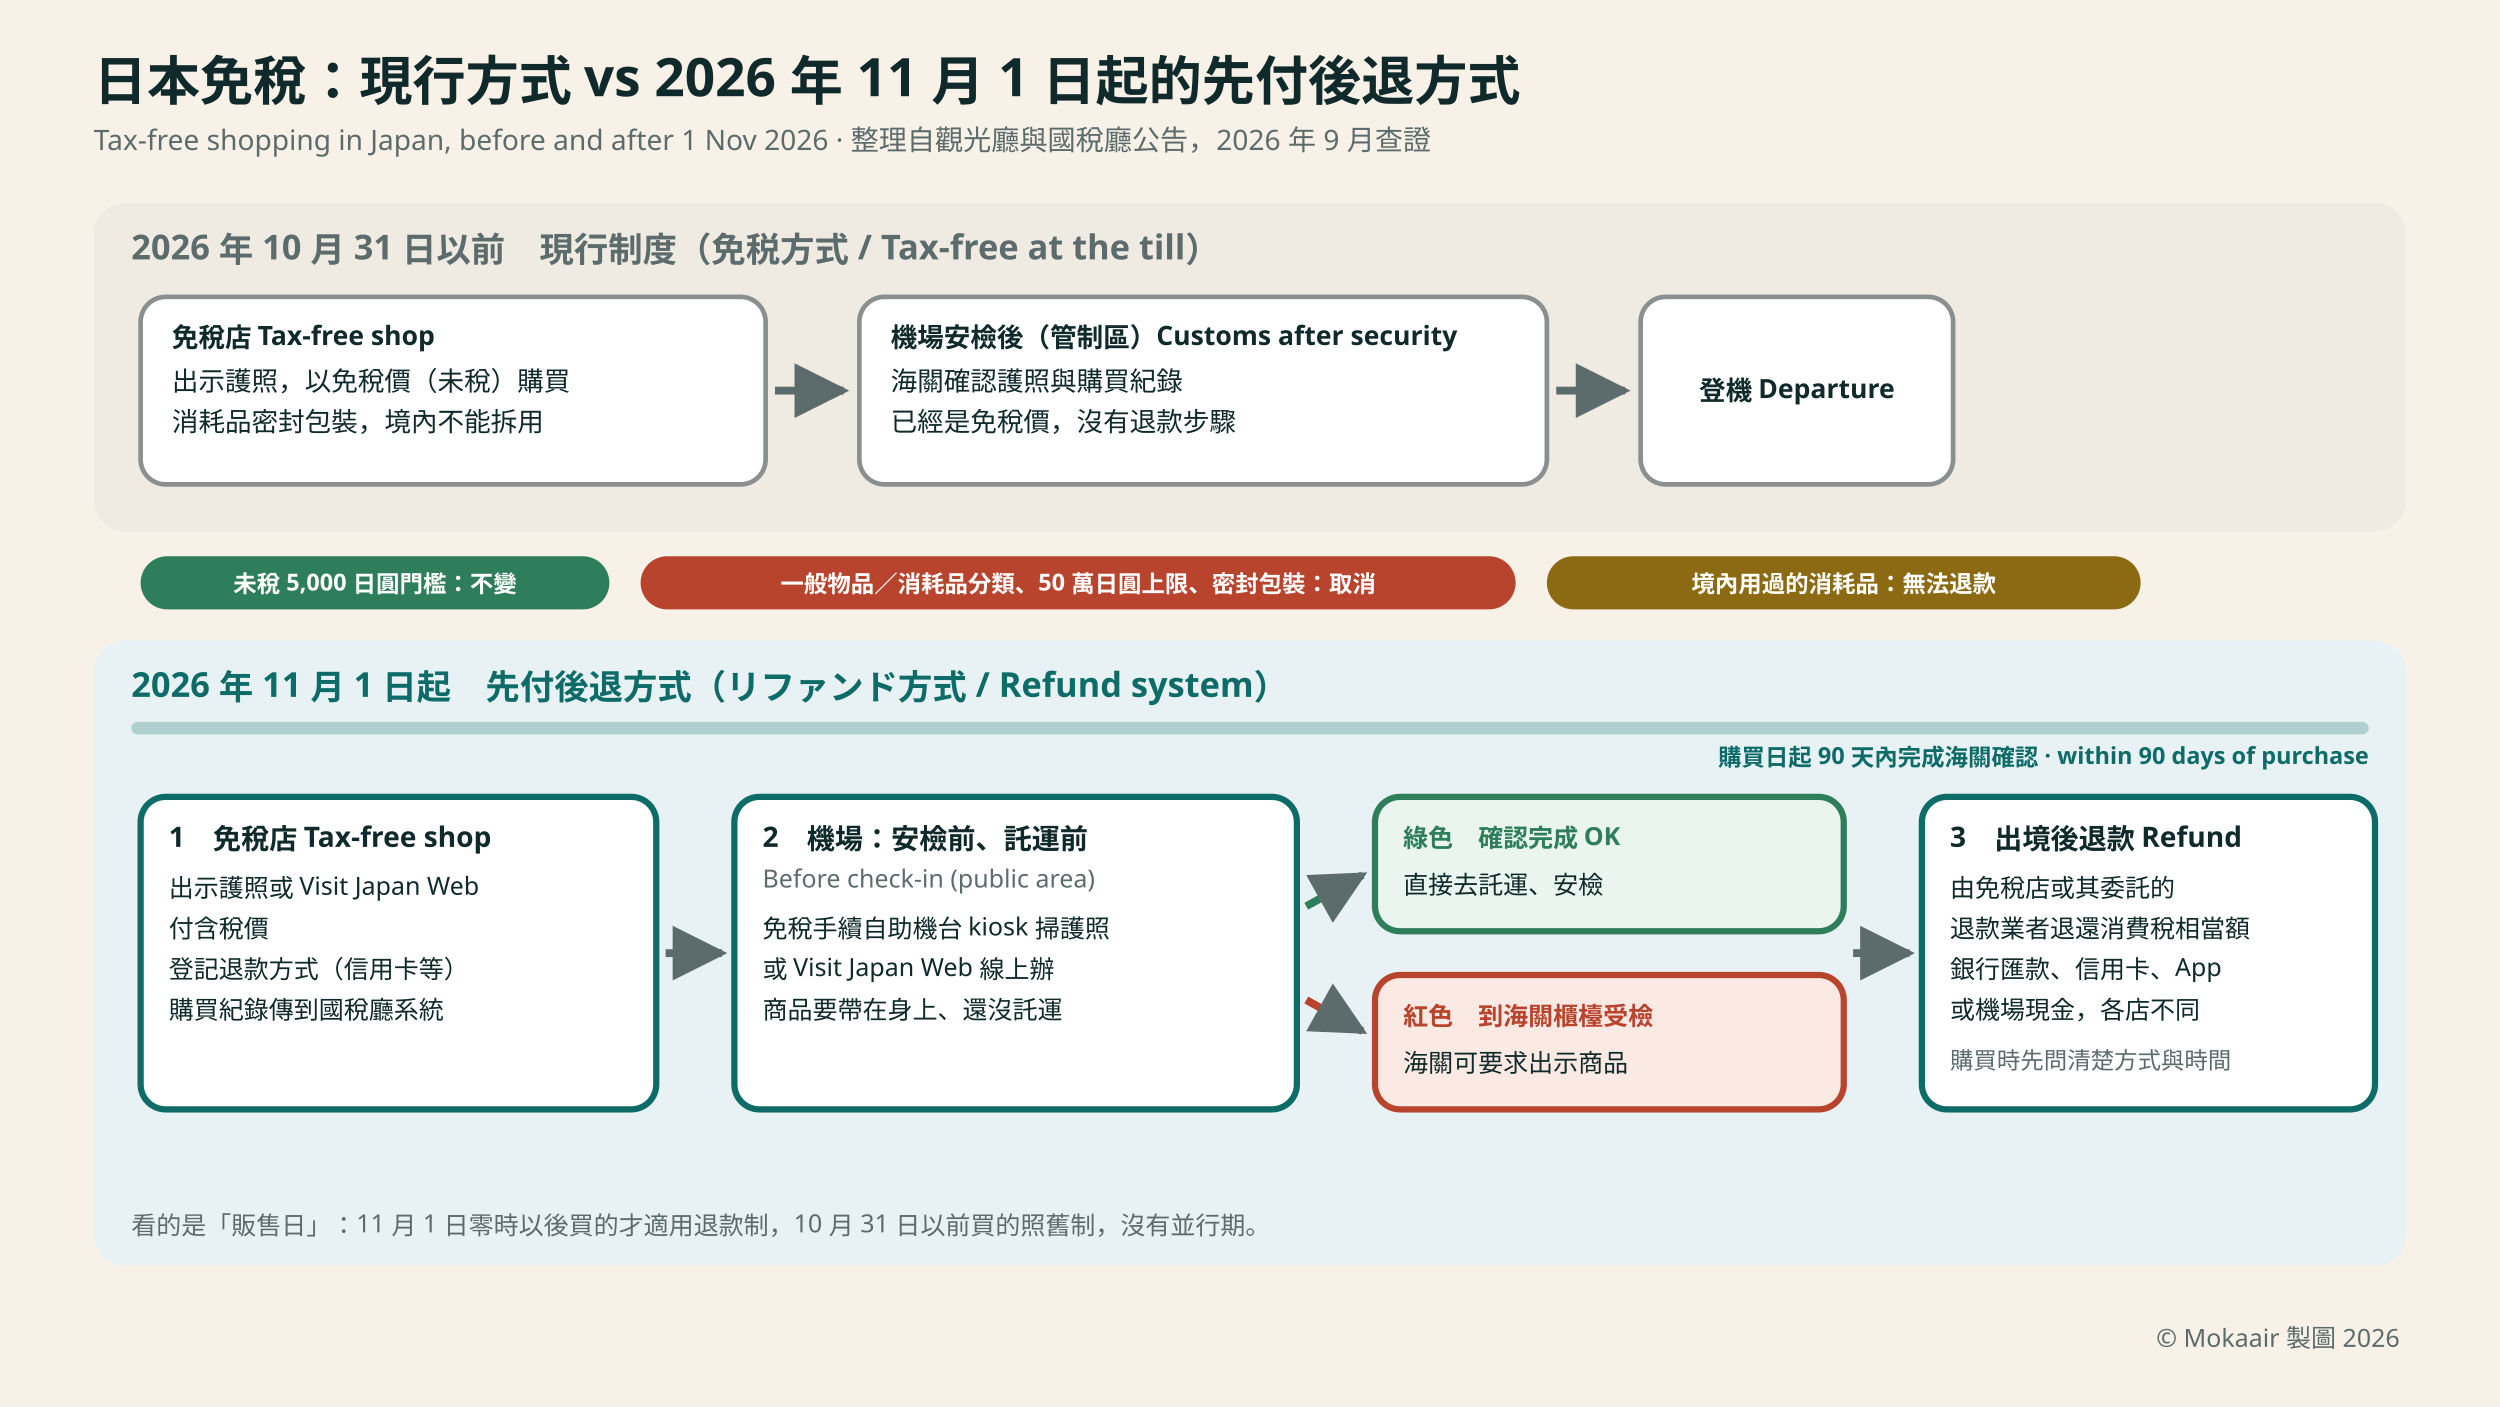
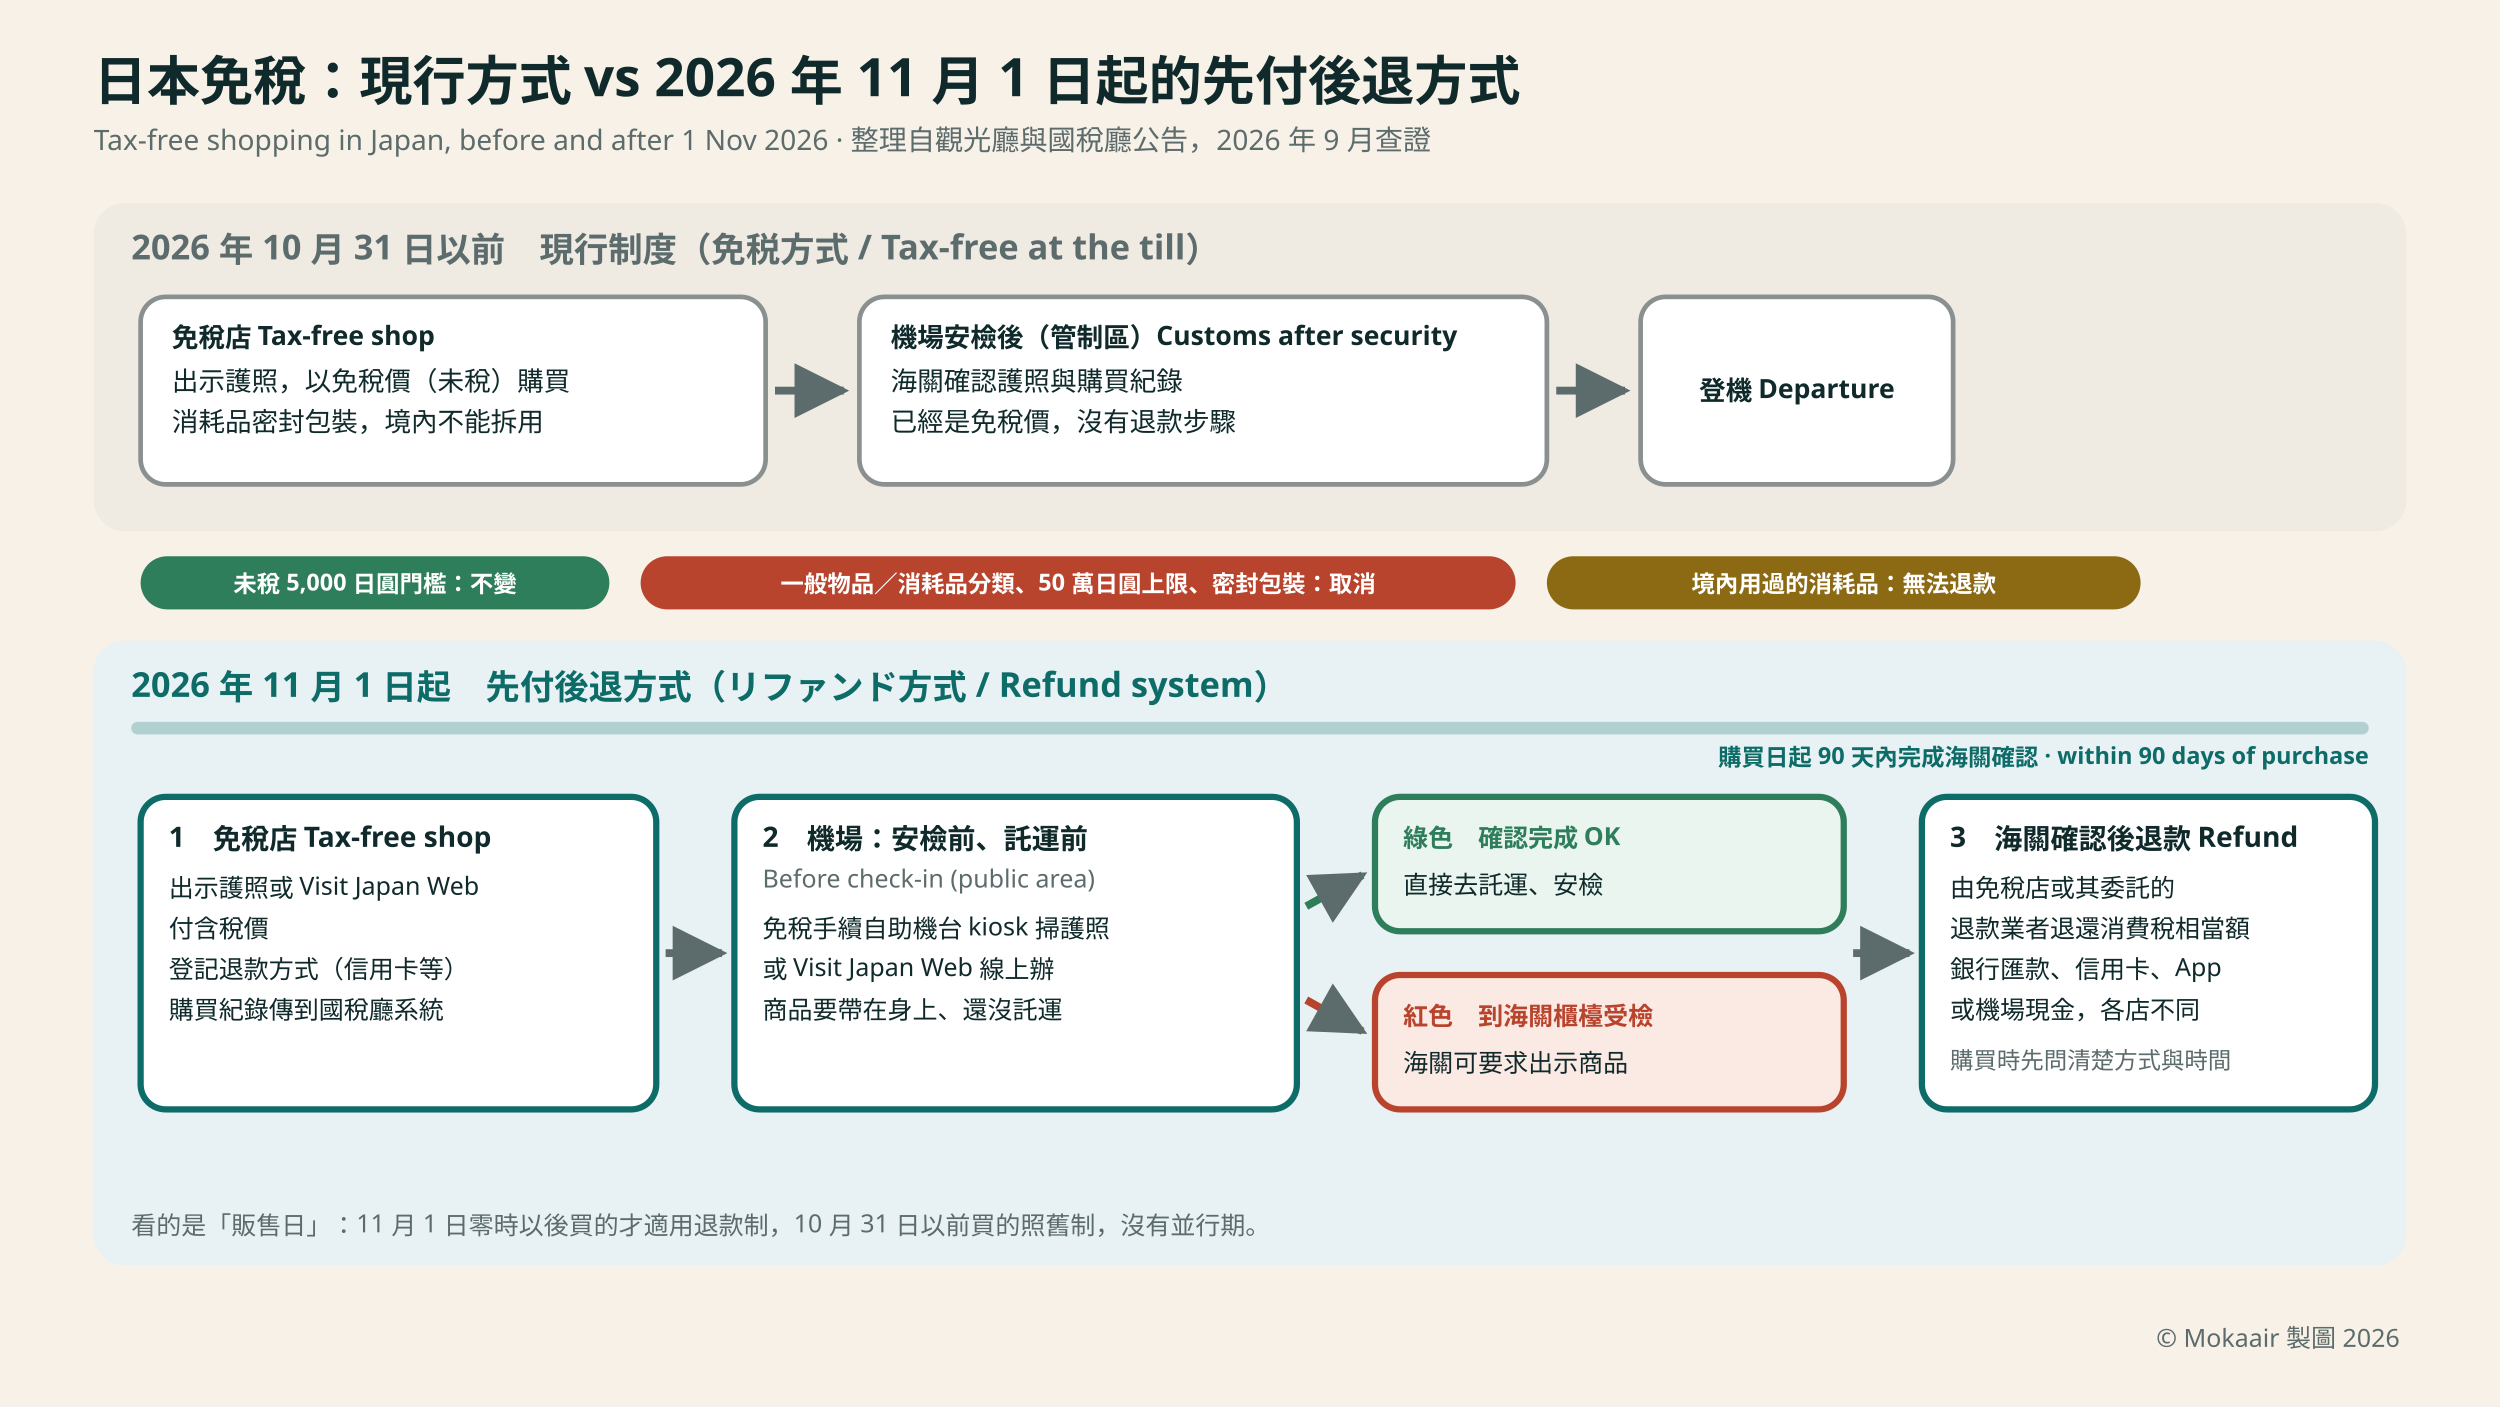
<svg xmlns="http://www.w3.org/2000/svg" viewBox="0 0 1600 900" width="1600" height="900" role="img" aria-labelledby="title desc" font-family="'Noto Sans TC','Noto Sans JP','PingFang TC','Microsoft JhengHei','Hiragino Sans',system-ui,sans-serif">
  <rect width="1600" height="900" fill="#F7F1E8" />
  <text x="60" y="64" font-size="34" font-weight="700" fill="#102A2B">日本免稅：現行方式 vs 2026 年 11 月 1 日起的先付後退方式</text>
  <text x="60" y="96" font-size="18" fill="#5C6B6B">Tax-free shopping in Japan, before and after 1 Nov 2026 · 整理自觀光廳與國稅廳公告，2026 年 9 月查證</text>
  <defs>
    <marker id="arrow" viewBox="0 0 10 10" refX="9" refY="5" markerWidth="7" markerHeight="7" orient="auto">
      <path d="M 0 0 L 10 5 L 0 10 z" fill="#5C6B6B" />
    </marker>
  </defs>
  <rect x="60" y="130" width="1480" height="210" rx="20" fill="#EFEAE2" />
  <text x="84" y="166" font-size="22" font-weight="700" fill="#5C6B6B">2026 年 10 月 31 日以前　現行制度（免税方式 / Tax-free at the till）</text>
  <g font-size="17" fill="#102A2B">
    <rect x="90" y="190" width="400" height="120" rx="16" fill="#FFFFFF" stroke="#8A8F8F" stroke-width="3" />
    <text x="110" y="222" font-weight="700">免稅店 Tax-free shop</text>
    <text x="110" y="250">出示護照，以免稅價（未稅）購買</text>
    <text x="110" y="276">消耗品密封包裝，境內不能拆用</text>
    <path d="M 496 250 L 540 250" stroke="#5C6B6B" stroke-width="5" marker-end="url(#arrow)" />
    <rect x="550" y="190" width="440" height="120" rx="16" fill="#FFFFFF" stroke="#8A8F8F" stroke-width="3" />
    <text x="570" y="222" font-weight="700">機場安檢後（管制區）Customs after security</text>
    <text x="570" y="250">海關確認護照與購買紀錄</text>
    <text x="570" y="276">已經是免稅價，沒有退款步驟</text>
    <path d="M 996 250 L 1040 250" stroke="#5C6B6B" stroke-width="5" marker-end="url(#arrow)" />
    <rect x="1050" y="190" width="200" height="120" rx="16" fill="#FFFFFF" stroke="#8A8F8F" stroke-width="3" />
    <text x="1150" y="256" font-weight="700" text-anchor="middle">登機 Departure</text>
  </g>
  <g font-size="15" font-weight="700">
    <rect x="90" y="356" width="300" height="34" rx="17" fill="#2E7D5B" />
    <text x="240" y="379" fill="#FFFFFF" text-anchor="middle">未稅 5,000 日圓門檻：不變</text>
    <rect x="410" y="356" width="560" height="34" rx="17" fill="#B8442D" />
    <text x="690" y="379" fill="#FFFFFF" text-anchor="middle">一般物品／消耗品分類、50 萬日圓上限、密封包裝：取消</text>
    <rect x="990" y="356" width="380" height="34" rx="17" fill="#8C6A14" />
    <text x="1180" y="379" fill="#FFFFFF" text-anchor="middle">境內用過的消耗品：無法退款</text>
  </g>
  <rect x="60" y="410" width="1480" height="400" rx="20" fill="#E8F1F3" />
  <text x="84" y="446" font-size="22" font-weight="700" fill="#0D6B68">2026 年 11 月 1 日起　先付後退方式（リファンド方式 / Refund system）</text>
  <rect x="84" y="462" width="1432" height="8" rx="4" fill="#0D6B68" opacity="0.25" />
  <text x="1516" y="490" font-size="15" fill="#0D6B68" text-anchor="end" font-weight="700">購買日起 90 天內完成海關確認 · within 90 days of purchase</text>
  <g font-size="16" fill="#102A2B">
    <rect x="90" y="510" width="330" height="200" rx="16" fill="#FFFFFF" stroke="#0D6B68" stroke-width="4" />
    <text x="108" y="542" font-weight="700" font-size="18">1　免稅店 Tax-free shop</text>
    <text x="108" y="574">出示護照或 Visit Japan Web</text>
    <text x="108" y="600">付含稅價</text>
    <text x="108" y="626">登記退款方式（信用卡等）</text>
    <text x="108" y="652">購買紀錄傳到國稅廳系統</text>
    <path d="M 426 610 L 462 610" stroke="#5C6B6B" stroke-width="5" marker-end="url(#arrow)" />
    <rect x="470" y="510" width="360" height="200" rx="16" fill="#FFFFFF" stroke="#0D6B68" stroke-width="4" />
    <text x="488" y="542" font-weight="700" font-size="18">2　機場：安檢前、託運前</text>
    <text x="488" y="568" fill="#5C6B6B">Before check-in (public area)</text>
    <text x="488" y="600">免稅手續自助機台 kiosk 掃護照</text>
    <text x="488" y="626">或 Visit Japan Web 線上辦</text>
    <text x="488" y="652">商品要帶在身上、還沒託運</text>
    <path d="M 836 580 L 872 560" stroke="#2E7D5B" stroke-width="5" marker-end="url(#arrow)" />
    <path d="M 836 640 L 872 660" stroke="#B8442D" stroke-width="5" marker-end="url(#arrow)" />
    <rect x="880" y="510" width="300" height="86" rx="16" fill="#E9F5EE" stroke="#2E7D5B" stroke-width="4" />
    <text x="898" y="542" font-weight="700" fill="#2E7D5B">綠色　確認完成 OK</text>
    <text x="898" y="572">直接去託運、安檢</text>
    <rect x="880" y="624" width="300" height="86" rx="16" fill="#FBE9E4" stroke="#B8442D" stroke-width="4" />
    <text x="898" y="656" font-weight="700" fill="#B8442D">紅色　到海關櫃檯受檢</text>
    <text x="898" y="686">海關可要求出示商品</text>
    <path d="M 1186 610 L 1222 610" stroke="#5C6B6B" stroke-width="5" marker-end="url(#arrow)" />
    <rect x="1230" y="510" width="290" height="200" rx="16" fill="#FFFFFF" stroke="#0D6B68" stroke-width="4" />
-     <text x="1248" y="542" font-weight="700" font-size="18">3　出境後退款 Refund</text>
+     <text x="1248" y="542" font-weight="700" font-size="18">3　海關確認後退款 Refund</text>
    <text x="1248" y="574">由免稅店或其委託的</text>
    <text x="1248" y="600">退款業者退還消費稅相當額</text>
    <text x="1248" y="626">銀行匯款、信用卡、App</text>
    <text x="1248" y="652">或機場現金，各店不同</text>
    <text x="1248" y="684" fill="#5C6B6B" font-size="15">購買時先問清楚方式與時間</text>
  </g>
  <text x="84" y="790" font-size="16" fill="#5C6B6B">看的是「販售日」：11 月 1 日零時以後買的才適用退款制，10 月 31 日以前買的照舊制，沒有並行期。</text>
  <text x="1380" y="862" font-size="16" fill="#5C6B6B">© Mokaair 製圖 2026</text>
</svg>
